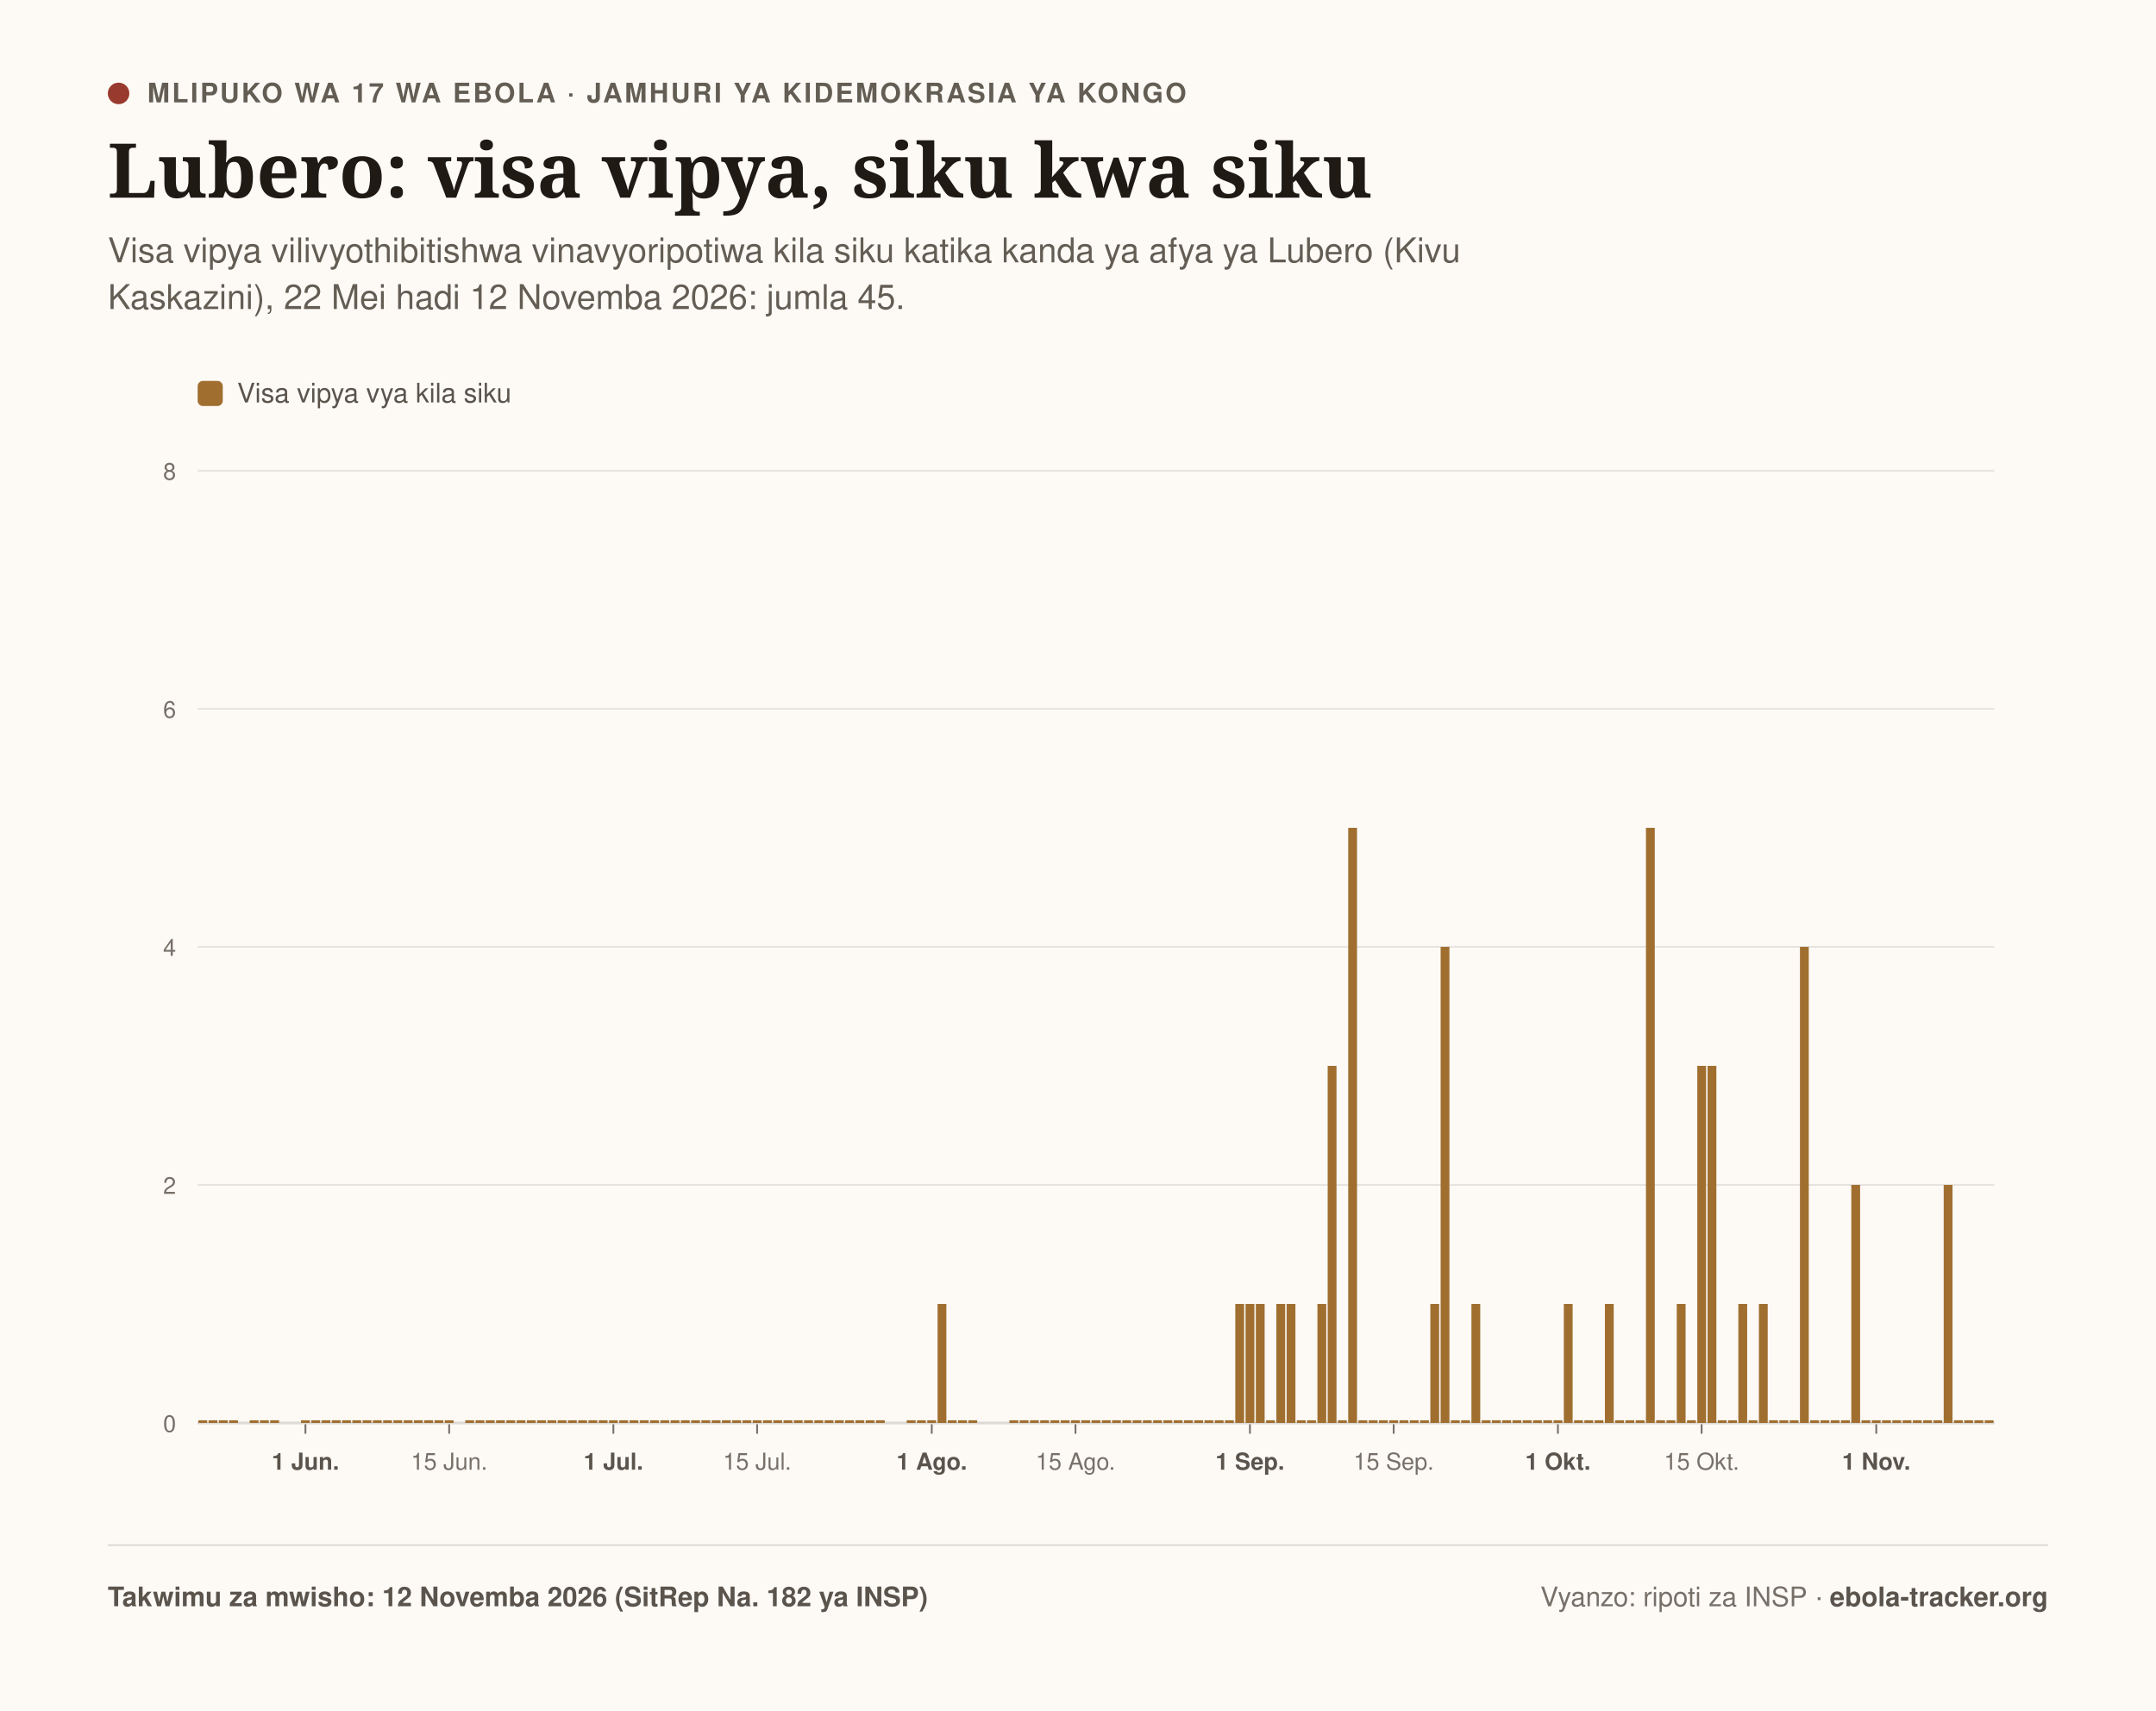
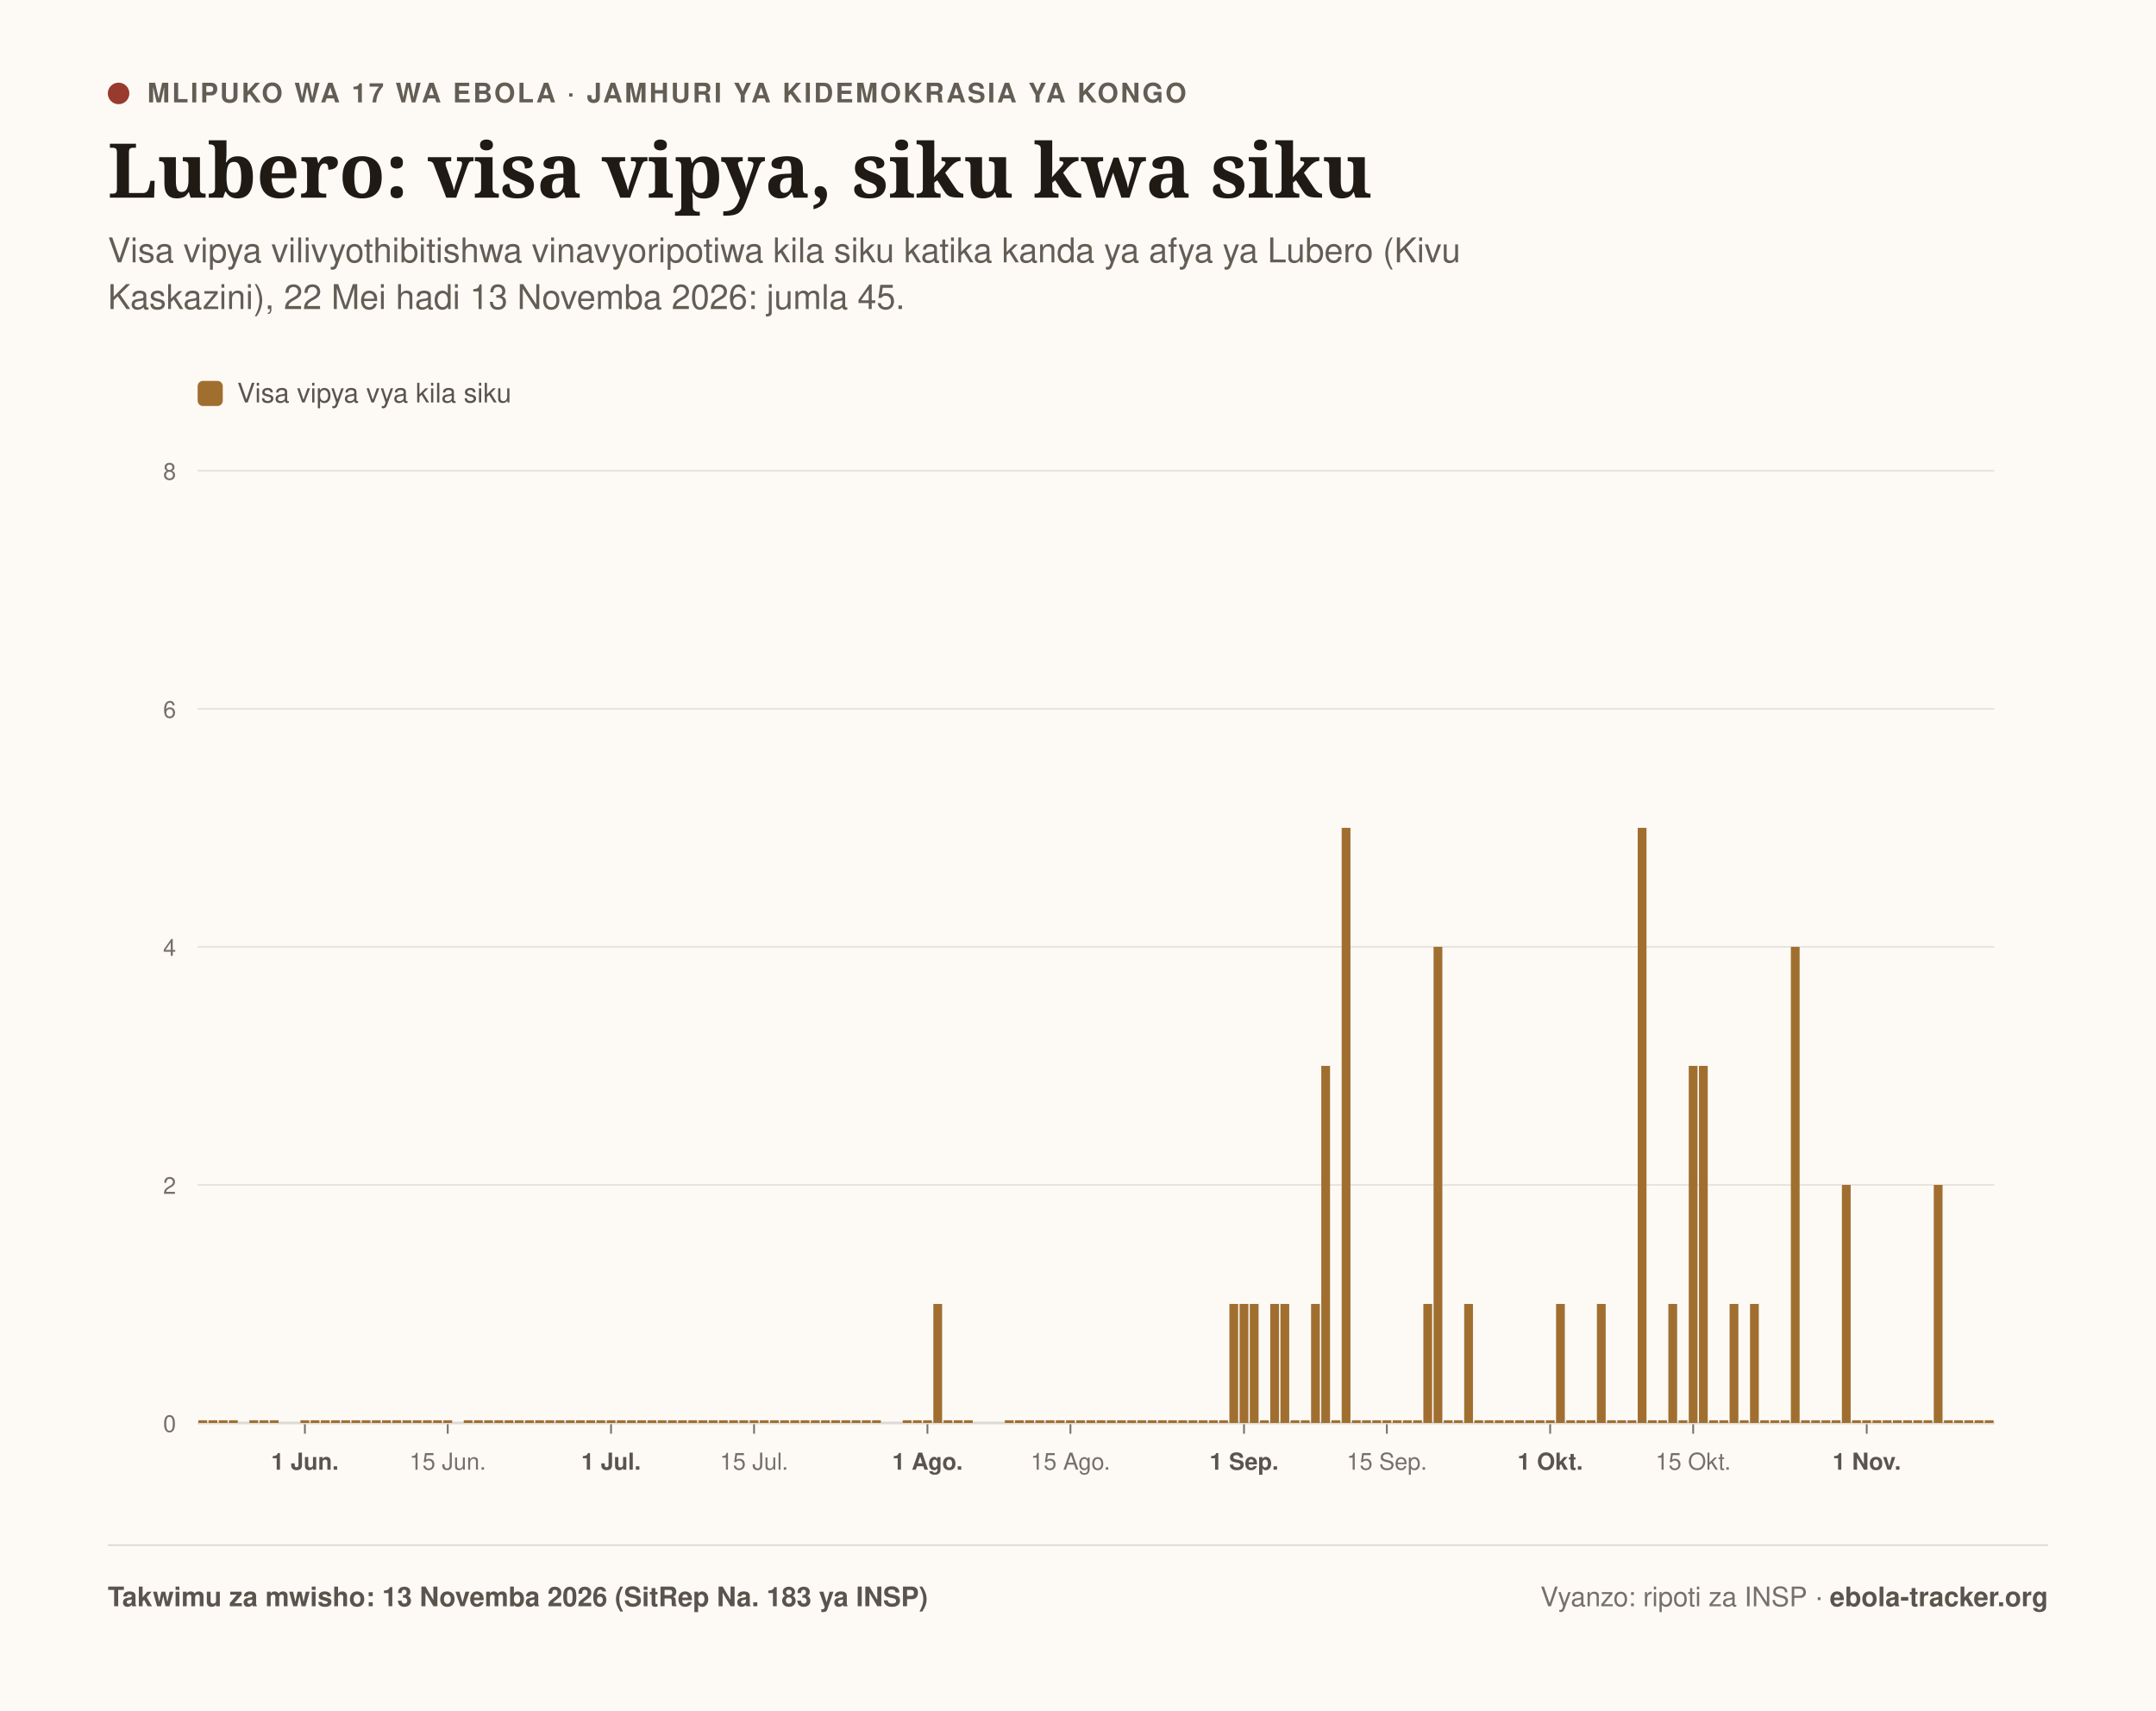
- <svg xmlns="http://www.w3.org/2000/svg" viewBox="0 0 1200 952" role="img" aria-label="Lubero: visa vipya, siku kwa siku. Visa vipya vilivyothibitishwa vinavyoripotiwa kila siku katika kanda ya afya ya Lubero (Kivu Kaskazini), 22 Mei hadi 12 Novemba 2026: jumla 45.">
+ <svg xmlns="http://www.w3.org/2000/svg" viewBox="0 0 1200 952" role="img" aria-label="Lubero: visa vipya, siku kwa siku. Visa vipya vilivyothibitishwa vinavyoripotiwa kila siku katika kanda ya afya ya Lubero (Kivu Kaskazini), 22 Mei hadi 13 Novemba 2026: jumla 45.">
  <rect width="1200" height="952" fill="#FDFAF6" />
  <circle cx="66" cy="52" r="6" fill="#993A2E" />
  <text x="82.0" y="57.0" font-family="'Public Sans',Helvetica,Arial,sans-serif" font-size="15" font-weight="700" fill="#635D54" text-anchor="start" letter-spacing=".08em">MLIPUKO WA 17 WA EBOLA · JAMHURI YA KIDEMOKRASIA YA KONGO</text>
  <text x="60.0" y="110.0" font-family="'Source Serif 4',Georgia,serif" font-size="42" font-weight="600" fill="#1F1A13" text-anchor="start">Lubero: visa vipya, siku kwa siku</text>
  <text x="60.0" y="146.0" font-family="'Public Sans',Helvetica,Arial,sans-serif" font-size="19" font-weight="400" fill="#635D54" text-anchor="start">Visa vipya vilivyothibitishwa vinavyoripotiwa kila siku katika kanda ya afya ya Lubero (Kivu</text>
-   <text x="60.0" y="172.0" font-family="'Public Sans',Helvetica,Arial,sans-serif" font-size="19" font-weight="400" fill="#635D54" text-anchor="start">Kaskazini), 22 Mei hadi 12 Novemba 2026: jumla 45.</text>
+   <text x="60.0" y="172.0" font-family="'Public Sans',Helvetica,Arial,sans-serif" font-size="19" font-weight="400" fill="#635D54" text-anchor="start">Kaskazini), 22 Mei hadi 13 Novemba 2026: jumla 45.</text>
  <rect x="110" y="212" width="14" height="14" rx="3" fill="#A06F30" />
  <text x="132.0" y="224.0" font-family="'Public Sans',Helvetica,Arial,sans-serif" font-size="15" font-weight="400" fill="#5A544C" text-anchor="start">Visa vipya vya kila siku</text>
  <line x1="110" x2="1110" y1="792.0" y2="792.0" stroke="#E7E4E0" />
  <text x="98.0" y="797.0" font-family="'Public Sans',Helvetica,Arial,sans-serif" font-size="13" font-weight="400" fill="#777068" text-anchor="end">0</text>
  <line x1="110" x2="1110" y1="659.5" y2="659.5" stroke="#E7E4E0" />
  <text x="98.0" y="664.5" font-family="'Public Sans',Helvetica,Arial,sans-serif" font-size="13" font-weight="400" fill="#777068" text-anchor="end">2</text>
  <line x1="110" x2="1110" y1="527.0" y2="527.0" stroke="#E7E4E0" />
  <text x="98.0" y="532.0" font-family="'Public Sans',Helvetica,Arial,sans-serif" font-size="13" font-weight="400" fill="#777068" text-anchor="end">4</text>
  <line x1="110" x2="1110" y1="394.5" y2="394.5" stroke="#E7E4E0" />
  <text x="98.0" y="399.5" font-family="'Public Sans',Helvetica,Arial,sans-serif" font-size="13" font-weight="400" fill="#777068" text-anchor="end">6</text>
  <line x1="110" x2="1110" y1="262.0" y2="262.0" stroke="#E7E4E0" />
  <text x="98.0" y="267.0" font-family="'Public Sans',Helvetica,Arial,sans-serif" font-size="13" font-weight="400" fill="#777068" text-anchor="end">8</text>
-   <line x1="170.0" x2="170.0" y1="792" y2="798" stroke="#777068" />
-   <text x="170.0" y="818.0" font-family="'Public Sans',Helvetica,Arial,sans-serif" font-size="13" font-weight="600" fill="#5A544C" text-anchor="middle">1 Jun.</text>
-   <line x1="250.0" x2="250.0" y1="792" y2="798" stroke="#777068" />
-   <text x="250.0" y="818.0" font-family="'Public Sans',Helvetica,Arial,sans-serif" font-size="13" font-weight="400" fill="#777068" text-anchor="middle">15 Jun.</text>
-   <line x1="341.4" x2="341.4" y1="792" y2="798" stroke="#777068" />
-   <text x="341.4" y="818.0" font-family="'Public Sans',Helvetica,Arial,sans-serif" font-size="13" font-weight="600" fill="#5A544C" text-anchor="middle">1 Jul.</text>
-   <line x1="421.4" x2="421.4" y1="792" y2="798" stroke="#777068" />
-   <text x="421.4" y="818.0" font-family="'Public Sans',Helvetica,Arial,sans-serif" font-size="13" font-weight="400" fill="#777068" text-anchor="middle">15 Jul.</text>
-   <line x1="518.6" x2="518.6" y1="792" y2="798" stroke="#777068" />
-   <text x="518.6" y="818.0" font-family="'Public Sans',Helvetica,Arial,sans-serif" font-size="13" font-weight="600" fill="#5A544C" text-anchor="middle">1 Ago.</text>
-   <line x1="598.6" x2="598.6" y1="792" y2="798" stroke="#777068" />
-   <text x="598.6" y="818.0" font-family="'Public Sans',Helvetica,Arial,sans-serif" font-size="13" font-weight="400" fill="#777068" text-anchor="middle">15 Ago.</text>
-   <line x1="695.7" x2="695.7" y1="792" y2="798" stroke="#777068" />
-   <text x="695.7" y="818.0" font-family="'Public Sans',Helvetica,Arial,sans-serif" font-size="13" font-weight="600" fill="#5A544C" text-anchor="middle">1 Sep.</text>
-   <line x1="775.7" x2="775.7" y1="792" y2="798" stroke="#777068" />
-   <text x="775.7" y="818.0" font-family="'Public Sans',Helvetica,Arial,sans-serif" font-size="13" font-weight="400" fill="#777068" text-anchor="middle">15 Sep.</text>
-   <line x1="867.1" x2="867.1" y1="792" y2="798" stroke="#777068" />
-   <text x="867.1" y="818.0" font-family="'Public Sans',Helvetica,Arial,sans-serif" font-size="13" font-weight="600" fill="#5A544C" text-anchor="middle">1 Okt.</text>
-   <line x1="947.1" x2="947.1" y1="792" y2="798" stroke="#777068" />
-   <text x="947.1" y="818.0" font-family="'Public Sans',Helvetica,Arial,sans-serif" font-size="13" font-weight="400" fill="#777068" text-anchor="middle">15 Okt.</text>
-   <line x1="1044.3" x2="1044.3" y1="792" y2="798" stroke="#777068" />
-   <text x="1044.3" y="818.0" font-family="'Public Sans',Helvetica,Arial,sans-serif" font-size="13" font-weight="600" fill="#5A544C" text-anchor="middle">1 Nov.</text>
+   <line x1="169.7" x2="169.7" y1="792" y2="798" stroke="#777068" />
+   <text x="169.7" y="818.0" font-family="'Public Sans',Helvetica,Arial,sans-serif" font-size="13" font-weight="600" fill="#5A544C" text-anchor="middle">1 Jun.</text>
+   <line x1="249.2" x2="249.2" y1="792" y2="798" stroke="#777068" />
+   <text x="249.2" y="818.0" font-family="'Public Sans',Helvetica,Arial,sans-serif" font-size="13" font-weight="400" fill="#777068" text-anchor="middle">15 Jun.</text>
+   <line x1="340.1" x2="340.1" y1="792" y2="798" stroke="#777068" />
+   <text x="340.1" y="818.0" font-family="'Public Sans',Helvetica,Arial,sans-serif" font-size="13" font-weight="600" fill="#5A544C" text-anchor="middle">1 Jul.</text>
+   <line x1="419.7" x2="419.7" y1="792" y2="798" stroke="#777068" />
+   <text x="419.7" y="818.0" font-family="'Public Sans',Helvetica,Arial,sans-serif" font-size="13" font-weight="400" fill="#777068" text-anchor="middle">15 Jul.</text>
+   <line x1="516.2" x2="516.2" y1="792" y2="798" stroke="#777068" />
+   <text x="516.2" y="818.0" font-family="'Public Sans',Helvetica,Arial,sans-serif" font-size="13" font-weight="600" fill="#5A544C" text-anchor="middle">1 Ago.</text>
+   <line x1="595.8" x2="595.8" y1="792" y2="798" stroke="#777068" />
+   <text x="595.8" y="818.0" font-family="'Public Sans',Helvetica,Arial,sans-serif" font-size="13" font-weight="400" fill="#777068" text-anchor="middle">15 Ago.</text>
+   <line x1="692.4" x2="692.4" y1="792" y2="798" stroke="#777068" />
+   <text x="692.4" y="818.0" font-family="'Public Sans',Helvetica,Arial,sans-serif" font-size="13" font-weight="600" fill="#5A544C" text-anchor="middle">1 Sep.</text>
+   <line x1="771.9" x2="771.9" y1="792" y2="798" stroke="#777068" />
+   <text x="771.9" y="818.0" font-family="'Public Sans',Helvetica,Arial,sans-serif" font-size="13" font-weight="400" fill="#777068" text-anchor="middle">15 Sep.</text>
+   <line x1="862.8" x2="862.8" y1="792" y2="798" stroke="#777068" />
+   <text x="862.8" y="818.0" font-family="'Public Sans',Helvetica,Arial,sans-serif" font-size="13" font-weight="600" fill="#5A544C" text-anchor="middle">1 Okt.</text>
+   <line x1="942.4" x2="942.4" y1="792" y2="798" stroke="#777068" />
+   <text x="942.4" y="818.0" font-family="'Public Sans',Helvetica,Arial,sans-serif" font-size="13" font-weight="400" fill="#777068" text-anchor="middle">15 Okt.</text>
+   <line x1="1039.0" x2="1039.0" y1="792" y2="798" stroke="#777068" />
+   <text x="1039.0" y="818.0" font-family="'Public Sans',Helvetica,Arial,sans-serif" font-size="13" font-weight="600" fill="#5A544C" text-anchor="middle">1 Nov.</text>
  <line x1="110" x2="1110" y1="792" y2="792" stroke="#DEDAD5" stroke-width="1.5" />
-   <rect x="110.40" y="790.50" width="4.91" height="1.50" fill="#A06F30" />
-   <rect x="116.11" y="790.50" width="4.91" height="1.50" fill="#A06F30" />
-   <rect x="121.83" y="790.50" width="4.91" height="1.50" fill="#A06F30" />
-   <rect x="127.54" y="790.50" width="4.91" height="1.50" fill="#A06F30" />
-   <rect x="138.97" y="790.50" width="4.91" height="1.50" fill="#A06F30" />
-   <rect x="144.69" y="790.50" width="4.91" height="1.50" fill="#A06F30" />
-   <rect x="150.40" y="790.50" width="4.91" height="1.50" fill="#A06F30" />
-   <rect x="167.54" y="790.50" width="4.91" height="1.50" fill="#A06F30" />
-   <rect x="173.26" y="790.50" width="4.91" height="1.50" fill="#A06F30" />
-   <rect x="178.97" y="790.50" width="4.91" height="1.50" fill="#A06F30" />
-   <rect x="184.69" y="790.50" width="4.91" height="1.50" fill="#A06F30" />
-   <rect x="190.40" y="790.50" width="4.91" height="1.50" fill="#A06F30" />
-   <rect x="196.11" y="790.50" width="4.91" height="1.50" fill="#A06F30" />
-   <rect x="201.83" y="790.50" width="4.91" height="1.50" fill="#A06F30" />
-   <rect x="207.54" y="790.50" width="4.91" height="1.50" fill="#A06F30" />
-   <rect x="213.26" y="790.50" width="4.91" height="1.50" fill="#A06F30" />
-   <rect x="218.97" y="790.50" width="4.91" height="1.50" fill="#A06F30" />
-   <rect x="224.69" y="790.50" width="4.91" height="1.50" fill="#A06F30" />
-   <rect x="230.40" y="790.50" width="4.91" height="1.50" fill="#A06F30" />
-   <rect x="236.11" y="790.50" width="4.91" height="1.50" fill="#A06F30" />
-   <rect x="241.83" y="790.50" width="4.91" height="1.50" fill="#A06F30" />
-   <rect x="247.54" y="790.50" width="4.91" height="1.50" fill="#A06F30" />
-   <rect x="258.97" y="790.50" width="4.91" height="1.50" fill="#A06F30" />
-   <rect x="264.69" y="790.50" width="4.91" height="1.50" fill="#A06F30" />
-   <rect x="270.40" y="790.50" width="4.91" height="1.50" fill="#A06F30" />
-   <rect x="276.11" y="790.50" width="4.91" height="1.50" fill="#A06F30" />
-   <rect x="281.83" y="790.50" width="4.91" height="1.50" fill="#A06F30" />
-   <rect x="287.54" y="790.50" width="4.91" height="1.50" fill="#A06F30" />
-   <rect x="293.26" y="790.50" width="4.91" height="1.50" fill="#A06F30" />
-   <rect x="298.97" y="790.50" width="4.91" height="1.50" fill="#A06F30" />
-   <rect x="304.69" y="790.50" width="4.91" height="1.50" fill="#A06F30" />
-   <rect x="310.40" y="790.50" width="4.91" height="1.50" fill="#A06F30" />
-   <rect x="316.11" y="790.50" width="4.91" height="1.50" fill="#A06F30" />
-   <rect x="321.83" y="790.50" width="4.91" height="1.50" fill="#A06F30" />
-   <rect x="327.54" y="790.50" width="4.91" height="1.50" fill="#A06F30" />
-   <rect x="333.26" y="790.50" width="4.91" height="1.50" fill="#A06F30" />
-   <rect x="338.97" y="790.50" width="4.91" height="1.50" fill="#A06F30" />
-   <rect x="344.69" y="790.50" width="4.91" height="1.50" fill="#A06F30" />
-   <rect x="350.40" y="790.50" width="4.91" height="1.50" fill="#A06F30" />
-   <rect x="356.11" y="790.50" width="4.91" height="1.50" fill="#A06F30" />
-   <rect x="361.83" y="790.50" width="4.91" height="1.50" fill="#A06F30" />
-   <rect x="367.54" y="790.50" width="4.91" height="1.50" fill="#A06F30" />
-   <rect x="373.26" y="790.50" width="4.91" height="1.50" fill="#A06F30" />
-   <rect x="378.97" y="790.50" width="4.91" height="1.50" fill="#A06F30" />
-   <rect x="384.69" y="790.50" width="4.91" height="1.50" fill="#A06F30" />
-   <rect x="390.40" y="790.50" width="4.91" height="1.50" fill="#A06F30" />
-   <rect x="396.11" y="790.50" width="4.91" height="1.50" fill="#A06F30" />
-   <rect x="401.83" y="790.50" width="4.91" height="1.50" fill="#A06F30" />
-   <rect x="407.54" y="790.50" width="4.91" height="1.50" fill="#A06F30" />
-   <rect x="413.26" y="790.50" width="4.91" height="1.50" fill="#A06F30" />
-   <rect x="418.97" y="790.50" width="4.91" height="1.50" fill="#A06F30" />
-   <rect x="424.69" y="790.50" width="4.91" height="1.50" fill="#A06F30" />
-   <rect x="430.40" y="790.50" width="4.91" height="1.50" fill="#A06F30" />
-   <rect x="436.11" y="790.50" width="4.91" height="1.50" fill="#A06F30" />
-   <rect x="441.83" y="790.50" width="4.91" height="1.50" fill="#A06F30" />
-   <rect x="447.54" y="790.50" width="4.91" height="1.50" fill="#A06F30" />
-   <rect x="453.26" y="790.50" width="4.91" height="1.50" fill="#A06F30" />
-   <rect x="458.97" y="790.50" width="4.91" height="1.50" fill="#A06F30" />
-   <rect x="464.69" y="790.50" width="4.91" height="1.50" fill="#A06F30" />
-   <rect x="470.40" y="790.50" width="4.91" height="1.50" fill="#A06F30" />
-   <rect x="476.11" y="790.50" width="4.91" height="1.50" fill="#A06F30" />
-   <rect x="481.83" y="790.50" width="4.91" height="1.50" fill="#A06F30" />
-   <rect x="487.54" y="790.50" width="4.91" height="1.50" fill="#A06F30" />
-   <rect x="504.69" y="790.50" width="4.91" height="1.50" fill="#A06F30" />
-   <rect x="510.40" y="790.50" width="4.91" height="1.50" fill="#A06F30" />
-   <rect x="516.11" y="790.50" width="4.91" height="1.50" fill="#A06F30" />
-   <rect x="521.83" y="725.75" width="4.91" height="66.25" fill="#A06F30" />
-   <rect x="527.54" y="790.50" width="4.91" height="1.50" fill="#A06F30" />
-   <rect x="533.26" y="790.50" width="4.91" height="1.50" fill="#A06F30" />
-   <rect x="538.97" y="790.50" width="4.91" height="1.50" fill="#A06F30" />
-   <rect x="561.83" y="790.50" width="4.91" height="1.50" fill="#A06F30" />
-   <rect x="567.54" y="790.50" width="4.91" height="1.50" fill="#A06F30" />
-   <rect x="573.26" y="790.50" width="4.91" height="1.50" fill="#A06F30" />
-   <rect x="578.97" y="790.50" width="4.91" height="1.50" fill="#A06F30" />
-   <rect x="584.69" y="790.50" width="4.91" height="1.50" fill="#A06F30" />
-   <rect x="590.40" y="790.50" width="4.91" height="1.50" fill="#A06F30" />
-   <rect x="596.11" y="790.50" width="4.91" height="1.50" fill="#A06F30" />
-   <rect x="601.83" y="790.50" width="4.91" height="1.50" fill="#A06F30" />
-   <rect x="607.54" y="790.50" width="4.91" height="1.50" fill="#A06F30" />
-   <rect x="613.26" y="790.50" width="4.91" height="1.50" fill="#A06F30" />
-   <rect x="618.97" y="790.50" width="4.91" height="1.50" fill="#A06F30" />
-   <rect x="624.69" y="790.50" width="4.91" height="1.50" fill="#A06F30" />
-   <rect x="630.40" y="790.50" width="4.91" height="1.50" fill="#A06F30" />
-   <rect x="636.11" y="790.50" width="4.91" height="1.50" fill="#A06F30" />
-   <rect x="641.83" y="790.50" width="4.91" height="1.50" fill="#A06F30" />
-   <rect x="647.54" y="790.50" width="4.91" height="1.50" fill="#A06F30" />
-   <rect x="653.26" y="790.50" width="4.91" height="1.50" fill="#A06F30" />
-   <rect x="658.97" y="790.50" width="4.91" height="1.50" fill="#A06F30" />
-   <rect x="664.69" y="790.50" width="4.91" height="1.50" fill="#A06F30" />
-   <rect x="670.40" y="790.50" width="4.91" height="1.50" fill="#A06F30" />
-   <rect x="676.11" y="790.50" width="4.91" height="1.50" fill="#A06F30" />
-   <rect x="681.83" y="790.50" width="4.91" height="1.50" fill="#A06F30" />
-   <rect x="687.54" y="725.75" width="4.91" height="66.25" fill="#A06F30" />
-   <rect x="693.26" y="725.75" width="4.91" height="66.25" fill="#A06F30" />
-   <rect x="698.97" y="725.75" width="4.91" height="66.25" fill="#A06F30" />
-   <rect x="704.69" y="790.50" width="4.91" height="1.50" fill="#A06F30" />
-   <rect x="710.40" y="725.75" width="4.91" height="66.25" fill="#A06F30" />
-   <rect x="716.11" y="725.75" width="4.91" height="66.25" fill="#A06F30" />
-   <rect x="721.83" y="790.50" width="4.91" height="1.50" fill="#A06F30" />
-   <rect x="727.54" y="790.50" width="4.91" height="1.50" fill="#A06F30" />
-   <rect x="733.26" y="725.75" width="4.91" height="66.25" fill="#A06F30" />
-   <rect x="738.97" y="593.25" width="4.91" height="198.75" fill="#A06F30" />
-   <rect x="744.69" y="790.50" width="4.91" height="1.50" fill="#A06F30" />
-   <rect x="750.40" y="460.75" width="4.91" height="331.25" fill="#A06F30" />
-   <rect x="756.11" y="790.50" width="4.91" height="1.50" fill="#A06F30" />
-   <rect x="761.83" y="790.50" width="4.91" height="1.50" fill="#A06F30" />
-   <rect x="767.54" y="790.50" width="4.91" height="1.50" fill="#A06F30" />
-   <rect x="773.26" y="790.50" width="4.91" height="1.50" fill="#A06F30" />
-   <rect x="778.97" y="790.50" width="4.91" height="1.50" fill="#A06F30" />
-   <rect x="784.69" y="790.50" width="4.91" height="1.50" fill="#A06F30" />
-   <rect x="790.40" y="790.50" width="4.91" height="1.50" fill="#A06F30" />
-   <rect x="796.11" y="725.75" width="4.91" height="66.25" fill="#A06F30" />
-   <rect x="801.83" y="527.00" width="4.91" height="265.00" fill="#A06F30" />
-   <rect x="807.54" y="790.50" width="4.91" height="1.50" fill="#A06F30" />
-   <rect x="813.26" y="790.50" width="4.91" height="1.50" fill="#A06F30" />
-   <rect x="818.97" y="725.75" width="4.91" height="66.25" fill="#A06F30" />
-   <rect x="824.69" y="790.50" width="4.91" height="1.50" fill="#A06F30" />
-   <rect x="830.40" y="790.50" width="4.91" height="1.50" fill="#A06F30" />
-   <rect x="836.11" y="790.50" width="4.91" height="1.50" fill="#A06F30" />
-   <rect x="841.83" y="790.50" width="4.91" height="1.50" fill="#A06F30" />
-   <rect x="847.54" y="790.50" width="4.91" height="1.50" fill="#A06F30" />
-   <rect x="853.26" y="790.50" width="4.91" height="1.50" fill="#A06F30" />
-   <rect x="858.97" y="790.50" width="4.91" height="1.50" fill="#A06F30" />
-   <rect x="864.69" y="790.50" width="4.91" height="1.50" fill="#A06F30" />
-   <rect x="870.40" y="725.75" width="4.91" height="66.25" fill="#A06F30" />
-   <rect x="876.11" y="790.50" width="4.91" height="1.50" fill="#A06F30" />
-   <rect x="881.83" y="790.50" width="4.91" height="1.50" fill="#A06F30" />
-   <rect x="887.54" y="790.50" width="4.91" height="1.50" fill="#A06F30" />
-   <rect x="893.26" y="725.75" width="4.91" height="66.25" fill="#A06F30" />
-   <rect x="898.97" y="790.50" width="4.91" height="1.50" fill="#A06F30" />
-   <rect x="904.69" y="790.50" width="4.91" height="1.50" fill="#A06F30" />
-   <rect x="910.40" y="790.50" width="4.91" height="1.50" fill="#A06F30" />
-   <rect x="916.11" y="460.75" width="4.91" height="331.25" fill="#A06F30" />
-   <rect x="921.83" y="790.50" width="4.91" height="1.50" fill="#A06F30" />
-   <rect x="927.54" y="790.50" width="4.91" height="1.50" fill="#A06F30" />
-   <rect x="933.26" y="725.75" width="4.91" height="66.25" fill="#A06F30" />
-   <rect x="938.97" y="790.50" width="4.91" height="1.50" fill="#A06F30" />
-   <rect x="944.69" y="593.25" width="4.91" height="198.75" fill="#A06F30" />
-   <rect x="950.40" y="593.25" width="4.91" height="198.75" fill="#A06F30" />
-   <rect x="956.11" y="790.50" width="4.91" height="1.50" fill="#A06F30" />
-   <rect x="961.83" y="790.50" width="4.91" height="1.50" fill="#A06F30" />
-   <rect x="967.54" y="725.75" width="4.91" height="66.25" fill="#A06F30" />
-   <rect x="973.26" y="790.50" width="4.91" height="1.50" fill="#A06F30" />
-   <rect x="978.97" y="725.75" width="4.91" height="66.25" fill="#A06F30" />
-   <rect x="984.69" y="790.50" width="4.91" height="1.50" fill="#A06F30" />
-   <rect x="990.40" y="790.50" width="4.91" height="1.50" fill="#A06F30" />
-   <rect x="996.11" y="790.50" width="4.91" height="1.50" fill="#A06F30" />
-   <rect x="1001.83" y="527.00" width="4.91" height="265.00" fill="#A06F30" />
-   <rect x="1007.54" y="790.50" width="4.91" height="1.50" fill="#A06F30" />
-   <rect x="1013.26" y="790.50" width="4.91" height="1.50" fill="#A06F30" />
-   <rect x="1018.97" y="790.50" width="4.91" height="1.50" fill="#A06F30" />
-   <rect x="1024.69" y="790.50" width="4.91" height="1.50" fill="#A06F30" />
-   <rect x="1030.40" y="659.50" width="4.91" height="132.50" fill="#A06F30" />
-   <rect x="1036.11" y="790.50" width="4.91" height="1.50" fill="#A06F30" />
-   <rect x="1041.83" y="790.50" width="4.91" height="1.50" fill="#A06F30" />
-   <rect x="1047.54" y="790.50" width="4.91" height="1.50" fill="#A06F30" />
-   <rect x="1053.26" y="790.50" width="4.91" height="1.50" fill="#A06F30" />
-   <rect x="1058.97" y="790.50" width="4.91" height="1.50" fill="#A06F30" />
-   <rect x="1064.69" y="790.50" width="4.91" height="1.50" fill="#A06F30" />
-   <rect x="1070.40" y="790.50" width="4.91" height="1.50" fill="#A06F30" />
-   <rect x="1076.11" y="790.50" width="4.91" height="1.50" fill="#A06F30" />
-   <rect x="1081.83" y="659.50" width="4.91" height="132.50" fill="#A06F30" />
-   <rect x="1087.54" y="790.50" width="4.91" height="1.50" fill="#A06F30" />
-   <rect x="1093.26" y="790.50" width="4.91" height="1.50" fill="#A06F30" />
-   <rect x="1098.97" y="790.50" width="4.91" height="1.50" fill="#A06F30" />
-   <rect x="1104.69" y="790.50" width="4.91" height="1.50" fill="#A06F30" />
+   <rect x="110.40" y="790.50" width="4.89" height="1.50" fill="#A06F30" />
+   <rect x="116.08" y="790.50" width="4.89" height="1.50" fill="#A06F30" />
+   <rect x="121.76" y="790.50" width="4.89" height="1.50" fill="#A06F30" />
+   <rect x="127.44" y="790.50" width="4.89" height="1.50" fill="#A06F30" />
+   <rect x="138.81" y="790.50" width="4.89" height="1.50" fill="#A06F30" />
+   <rect x="144.49" y="790.50" width="4.89" height="1.50" fill="#A06F30" />
+   <rect x="150.17" y="790.50" width="4.89" height="1.50" fill="#A06F30" />
+   <rect x="167.22" y="790.50" width="4.89" height="1.50" fill="#A06F30" />
+   <rect x="172.90" y="790.50" width="4.89" height="1.50" fill="#A06F30" />
+   <rect x="178.58" y="790.50" width="4.89" height="1.50" fill="#A06F30" />
+   <rect x="184.26" y="790.50" width="4.89" height="1.50" fill="#A06F30" />
+   <rect x="189.94" y="790.50" width="4.89" height="1.50" fill="#A06F30" />
+   <rect x="195.62" y="790.50" width="4.89" height="1.50" fill="#A06F30" />
+   <rect x="201.31" y="790.50" width="4.89" height="1.50" fill="#A06F30" />
+   <rect x="206.99" y="790.50" width="4.89" height="1.50" fill="#A06F30" />
+   <rect x="212.67" y="790.50" width="4.89" height="1.50" fill="#A06F30" />
+   <rect x="218.35" y="790.50" width="4.89" height="1.50" fill="#A06F30" />
+   <rect x="224.03" y="790.50" width="4.89" height="1.50" fill="#A06F30" />
+   <rect x="229.72" y="790.50" width="4.89" height="1.50" fill="#A06F30" />
+   <rect x="235.40" y="790.50" width="4.89" height="1.50" fill="#A06F30" />
+   <rect x="241.08" y="790.50" width="4.89" height="1.50" fill="#A06F30" />
+   <rect x="246.76" y="790.50" width="4.89" height="1.50" fill="#A06F30" />
+   <rect x="258.12" y="790.50" width="4.89" height="1.50" fill="#A06F30" />
+   <rect x="263.81" y="790.50" width="4.89" height="1.50" fill="#A06F30" />
+   <rect x="269.49" y="790.50" width="4.89" height="1.50" fill="#A06F30" />
+   <rect x="275.17" y="790.50" width="4.89" height="1.50" fill="#A06F30" />
+   <rect x="280.85" y="790.50" width="4.89" height="1.50" fill="#A06F30" />
+   <rect x="286.53" y="790.50" width="4.89" height="1.50" fill="#A06F30" />
+   <rect x="292.22" y="790.50" width="4.89" height="1.50" fill="#A06F30" />
+   <rect x="297.90" y="790.50" width="4.89" height="1.50" fill="#A06F30" />
+   <rect x="303.58" y="790.50" width="4.89" height="1.50" fill="#A06F30" />
+   <rect x="309.26" y="790.50" width="4.89" height="1.50" fill="#A06F30" />
+   <rect x="314.94" y="790.50" width="4.89" height="1.50" fill="#A06F30" />
+   <rect x="320.62" y="790.50" width="4.89" height="1.50" fill="#A06F30" />
+   <rect x="326.31" y="790.50" width="4.89" height="1.50" fill="#A06F30" />
+   <rect x="331.99" y="790.50" width="4.89" height="1.50" fill="#A06F30" />
+   <rect x="337.67" y="790.50" width="4.89" height="1.50" fill="#A06F30" />
+   <rect x="343.35" y="790.50" width="4.89" height="1.50" fill="#A06F30" />
+   <rect x="349.03" y="790.50" width="4.89" height="1.50" fill="#A06F30" />
+   <rect x="354.72" y="790.50" width="4.89" height="1.50" fill="#A06F30" />
+   <rect x="360.40" y="790.50" width="4.89" height="1.50" fill="#A06F30" />
+   <rect x="366.08" y="790.50" width="4.89" height="1.50" fill="#A06F30" />
+   <rect x="371.76" y="790.50" width="4.89" height="1.50" fill="#A06F30" />
+   <rect x="377.44" y="790.50" width="4.89" height="1.50" fill="#A06F30" />
+   <rect x="383.12" y="790.50" width="4.89" height="1.50" fill="#A06F30" />
+   <rect x="388.81" y="790.50" width="4.89" height="1.50" fill="#A06F30" />
+   <rect x="394.49" y="790.50" width="4.89" height="1.50" fill="#A06F30" />
+   <rect x="400.17" y="790.50" width="4.89" height="1.50" fill="#A06F30" />
+   <rect x="405.85" y="790.50" width="4.89" height="1.50" fill="#A06F30" />
+   <rect x="411.53" y="790.50" width="4.89" height="1.50" fill="#A06F30" />
+   <rect x="417.22" y="790.50" width="4.89" height="1.50" fill="#A06F30" />
+   <rect x="422.90" y="790.50" width="4.89" height="1.50" fill="#A06F30" />
+   <rect x="428.58" y="790.50" width="4.89" height="1.50" fill="#A06F30" />
+   <rect x="434.26" y="790.50" width="4.89" height="1.50" fill="#A06F30" />
+   <rect x="439.94" y="790.50" width="4.89" height="1.50" fill="#A06F30" />
+   <rect x="445.62" y="790.50" width="4.89" height="1.50" fill="#A06F30" />
+   <rect x="451.31" y="790.50" width="4.89" height="1.50" fill="#A06F30" />
+   <rect x="456.99" y="790.50" width="4.89" height="1.50" fill="#A06F30" />
+   <rect x="462.67" y="790.50" width="4.89" height="1.50" fill="#A06F30" />
+   <rect x="468.35" y="790.50" width="4.89" height="1.50" fill="#A06F30" />
+   <rect x="474.03" y="790.50" width="4.89" height="1.50" fill="#A06F30" />
+   <rect x="479.72" y="790.50" width="4.89" height="1.50" fill="#A06F30" />
+   <rect x="485.40" y="790.50" width="4.89" height="1.50" fill="#A06F30" />
+   <rect x="502.44" y="790.50" width="4.89" height="1.50" fill="#A06F30" />
+   <rect x="508.12" y="790.50" width="4.89" height="1.50" fill="#A06F30" />
+   <rect x="513.81" y="790.50" width="4.89" height="1.50" fill="#A06F30" />
+   <rect x="519.49" y="725.75" width="4.89" height="66.25" fill="#A06F30" />
+   <rect x="525.17" y="790.50" width="4.89" height="1.50" fill="#A06F30" />
+   <rect x="530.85" y="790.50" width="4.89" height="1.50" fill="#A06F30" />
+   <rect x="536.53" y="790.50" width="4.89" height="1.50" fill="#A06F30" />
+   <rect x="559.26" y="790.50" width="4.89" height="1.50" fill="#A06F30" />
+   <rect x="564.94" y="790.50" width="4.89" height="1.50" fill="#A06F30" />
+   <rect x="570.62" y="790.50" width="4.89" height="1.50" fill="#A06F30" />
+   <rect x="576.31" y="790.50" width="4.89" height="1.50" fill="#A06F30" />
+   <rect x="581.99" y="790.50" width="4.89" height="1.50" fill="#A06F30" />
+   <rect x="587.67" y="790.50" width="4.89" height="1.50" fill="#A06F30" />
+   <rect x="593.35" y="790.50" width="4.89" height="1.50" fill="#A06F30" />
+   <rect x="599.03" y="790.50" width="4.89" height="1.50" fill="#A06F30" />
+   <rect x="604.72" y="790.50" width="4.89" height="1.50" fill="#A06F30" />
+   <rect x="610.40" y="790.50" width="4.89" height="1.50" fill="#A06F30" />
+   <rect x="616.08" y="790.50" width="4.89" height="1.50" fill="#A06F30" />
+   <rect x="621.76" y="790.50" width="4.89" height="1.50" fill="#A06F30" />
+   <rect x="627.44" y="790.50" width="4.89" height="1.50" fill="#A06F30" />
+   <rect x="633.12" y="790.50" width="4.89" height="1.50" fill="#A06F30" />
+   <rect x="638.81" y="790.50" width="4.89" height="1.50" fill="#A06F30" />
+   <rect x="644.49" y="790.50" width="4.89" height="1.50" fill="#A06F30" />
+   <rect x="650.17" y="790.50" width="4.89" height="1.50" fill="#A06F30" />
+   <rect x="655.85" y="790.50" width="4.89" height="1.50" fill="#A06F30" />
+   <rect x="661.53" y="790.50" width="4.89" height="1.50" fill="#A06F30" />
+   <rect x="667.22" y="790.50" width="4.89" height="1.50" fill="#A06F30" />
+   <rect x="672.90" y="790.50" width="4.89" height="1.50" fill="#A06F30" />
+   <rect x="678.58" y="790.50" width="4.89" height="1.50" fill="#A06F30" />
+   <rect x="684.26" y="725.75" width="4.89" height="66.25" fill="#A06F30" />
+   <rect x="689.94" y="725.75" width="4.89" height="66.25" fill="#A06F30" />
+   <rect x="695.62" y="725.75" width="4.89" height="66.25" fill="#A06F30" />
+   <rect x="701.31" y="790.50" width="4.89" height="1.50" fill="#A06F30" />
+   <rect x="706.99" y="725.75" width="4.89" height="66.25" fill="#A06F30" />
+   <rect x="712.67" y="725.75" width="4.89" height="66.25" fill="#A06F30" />
+   <rect x="718.35" y="790.50" width="4.89" height="1.50" fill="#A06F30" />
+   <rect x="724.03" y="790.50" width="4.89" height="1.50" fill="#A06F30" />
+   <rect x="729.72" y="725.75" width="4.89" height="66.25" fill="#A06F30" />
+   <rect x="735.40" y="593.25" width="4.89" height="198.75" fill="#A06F30" />
+   <rect x="741.08" y="790.50" width="4.89" height="1.50" fill="#A06F30" />
+   <rect x="746.76" y="460.75" width="4.89" height="331.25" fill="#A06F30" />
+   <rect x="752.44" y="790.50" width="4.89" height="1.50" fill="#A06F30" />
+   <rect x="758.12" y="790.50" width="4.89" height="1.50" fill="#A06F30" />
+   <rect x="763.81" y="790.50" width="4.89" height="1.50" fill="#A06F30" />
+   <rect x="769.49" y="790.50" width="4.89" height="1.50" fill="#A06F30" />
+   <rect x="775.17" y="790.50" width="4.89" height="1.50" fill="#A06F30" />
+   <rect x="780.85" y="790.50" width="4.89" height="1.50" fill="#A06F30" />
+   <rect x="786.53" y="790.50" width="4.89" height="1.50" fill="#A06F30" />
+   <rect x="792.22" y="725.75" width="4.89" height="66.25" fill="#A06F30" />
+   <rect x="797.90" y="527.00" width="4.89" height="265.00" fill="#A06F30" />
+   <rect x="803.58" y="790.50" width="4.89" height="1.50" fill="#A06F30" />
+   <rect x="809.26" y="790.50" width="4.89" height="1.50" fill="#A06F30" />
+   <rect x="814.94" y="725.75" width="4.89" height="66.25" fill="#A06F30" />
+   <rect x="820.62" y="790.50" width="4.89" height="1.50" fill="#A06F30" />
+   <rect x="826.31" y="790.50" width="4.89" height="1.50" fill="#A06F30" />
+   <rect x="831.99" y="790.50" width="4.89" height="1.50" fill="#A06F30" />
+   <rect x="837.67" y="790.50" width="4.89" height="1.50" fill="#A06F30" />
+   <rect x="843.35" y="790.50" width="4.89" height="1.50" fill="#A06F30" />
+   <rect x="849.03" y="790.50" width="4.89" height="1.50" fill="#A06F30" />
+   <rect x="854.72" y="790.50" width="4.89" height="1.50" fill="#A06F30" />
+   <rect x="860.40" y="790.50" width="4.89" height="1.50" fill="#A06F30" />
+   <rect x="866.08" y="725.75" width="4.89" height="66.25" fill="#A06F30" />
+   <rect x="871.76" y="790.50" width="4.89" height="1.50" fill="#A06F30" />
+   <rect x="877.44" y="790.50" width="4.89" height="1.50" fill="#A06F30" />
+   <rect x="883.12" y="790.50" width="4.89" height="1.50" fill="#A06F30" />
+   <rect x="888.81" y="725.75" width="4.89" height="66.25" fill="#A06F30" />
+   <rect x="894.49" y="790.50" width="4.89" height="1.50" fill="#A06F30" />
+   <rect x="900.17" y="790.50" width="4.89" height="1.50" fill="#A06F30" />
+   <rect x="905.85" y="790.50" width="4.89" height="1.50" fill="#A06F30" />
+   <rect x="911.53" y="460.75" width="4.89" height="331.25" fill="#A06F30" />
+   <rect x="917.22" y="790.50" width="4.89" height="1.50" fill="#A06F30" />
+   <rect x="922.90" y="790.50" width="4.89" height="1.50" fill="#A06F30" />
+   <rect x="928.58" y="725.75" width="4.89" height="66.25" fill="#A06F30" />
+   <rect x="934.26" y="790.50" width="4.89" height="1.50" fill="#A06F30" />
+   <rect x="939.94" y="593.25" width="4.89" height="198.75" fill="#A06F30" />
+   <rect x="945.62" y="593.25" width="4.89" height="198.75" fill="#A06F30" />
+   <rect x="951.31" y="790.50" width="4.89" height="1.50" fill="#A06F30" />
+   <rect x="956.99" y="790.50" width="4.89" height="1.50" fill="#A06F30" />
+   <rect x="962.67" y="725.75" width="4.89" height="66.25" fill="#A06F30" />
+   <rect x="968.35" y="790.50" width="4.89" height="1.50" fill="#A06F30" />
+   <rect x="974.03" y="725.75" width="4.89" height="66.25" fill="#A06F30" />
+   <rect x="979.72" y="790.50" width="4.89" height="1.50" fill="#A06F30" />
+   <rect x="985.40" y="790.50" width="4.89" height="1.50" fill="#A06F30" />
+   <rect x="991.08" y="790.50" width="4.89" height="1.50" fill="#A06F30" />
+   <rect x="996.76" y="527.00" width="4.89" height="265.00" fill="#A06F30" />
+   <rect x="1002.44" y="790.50" width="4.89" height="1.50" fill="#A06F30" />
+   <rect x="1008.12" y="790.50" width="4.89" height="1.50" fill="#A06F30" />
+   <rect x="1013.81" y="790.50" width="4.89" height="1.50" fill="#A06F30" />
+   <rect x="1019.49" y="790.50" width="4.89" height="1.50" fill="#A06F30" />
+   <rect x="1025.17" y="659.50" width="4.89" height="132.50" fill="#A06F30" />
+   <rect x="1030.85" y="790.50" width="4.89" height="1.50" fill="#A06F30" />
+   <rect x="1036.53" y="790.50" width="4.89" height="1.50" fill="#A06F30" />
+   <rect x="1042.22" y="790.50" width="4.89" height="1.50" fill="#A06F30" />
+   <rect x="1047.90" y="790.50" width="4.89" height="1.50" fill="#A06F30" />
+   <rect x="1053.58" y="790.50" width="4.89" height="1.50" fill="#A06F30" />
+   <rect x="1059.26" y="790.50" width="4.89" height="1.50" fill="#A06F30" />
+   <rect x="1064.94" y="790.50" width="4.89" height="1.50" fill="#A06F30" />
+   <rect x="1070.62" y="790.50" width="4.89" height="1.50" fill="#A06F30" />
+   <rect x="1076.31" y="659.50" width="4.89" height="132.50" fill="#A06F30" />
+   <rect x="1081.99" y="790.50" width="4.89" height="1.50" fill="#A06F30" />
+   <rect x="1087.67" y="790.50" width="4.89" height="1.50" fill="#A06F30" />
+   <rect x="1093.35" y="790.50" width="4.89" height="1.50" fill="#A06F30" />
+   <rect x="1099.03" y="790.50" width="4.89" height="1.50" fill="#A06F30" />
+   <rect x="1104.72" y="790.50" width="4.89" height="1.50" fill="#A06F30" />
  <line x1="60" x2="1140" y1="860" y2="860" stroke="#DEDAD5" />
-   <text x="60.0" y="894.0" font-family="'Public Sans',Helvetica,Arial,sans-serif" font-size="15" font-weight="600" fill="#5A544C" text-anchor="start">Takwimu za mwisho: 12 Novemba 2026 (SitRep Na. 182 ya INSP)</text>
+   <text x="60.0" y="894.0" font-family="'Public Sans',Helvetica,Arial,sans-serif" font-size="15" font-weight="600" fill="#5A544C" text-anchor="start">Takwimu za mwisho: 13 Novemba 2026 (SitRep Na. 183 ya INSP)</text>
  <text x="1140" y="894" text-anchor="end" font-family="'Public Sans',Helvetica,Arial,sans-serif" font-size="15" fill="#777068">Vyanzo: ripoti za INSP · <tspan font-weight="700" fill="#5A544C">ebola-tracker.org</tspan>
  </text>
</svg>
